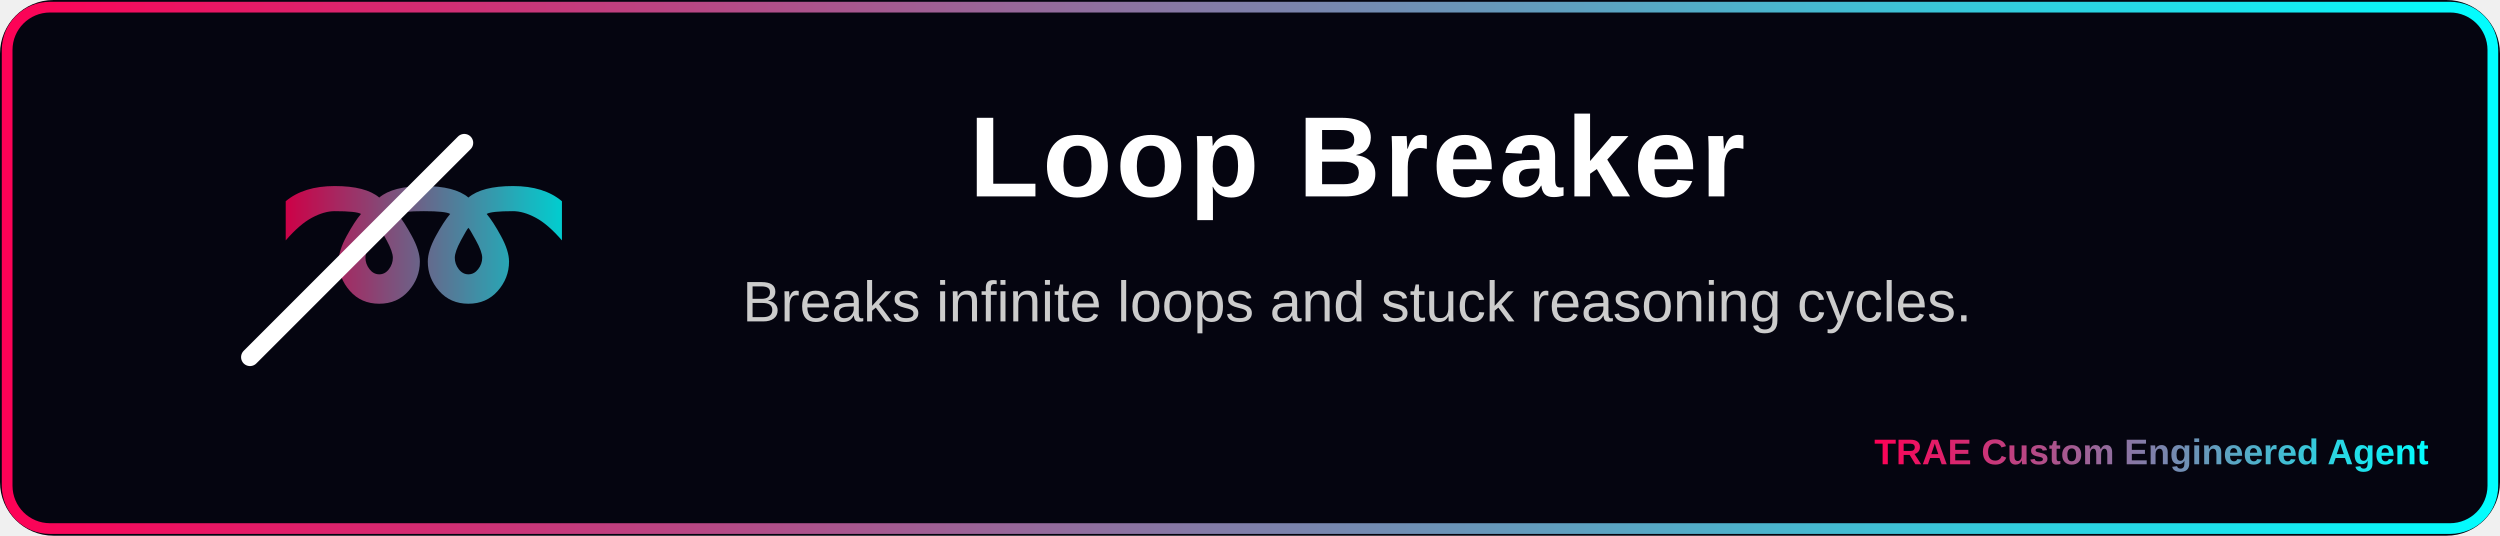
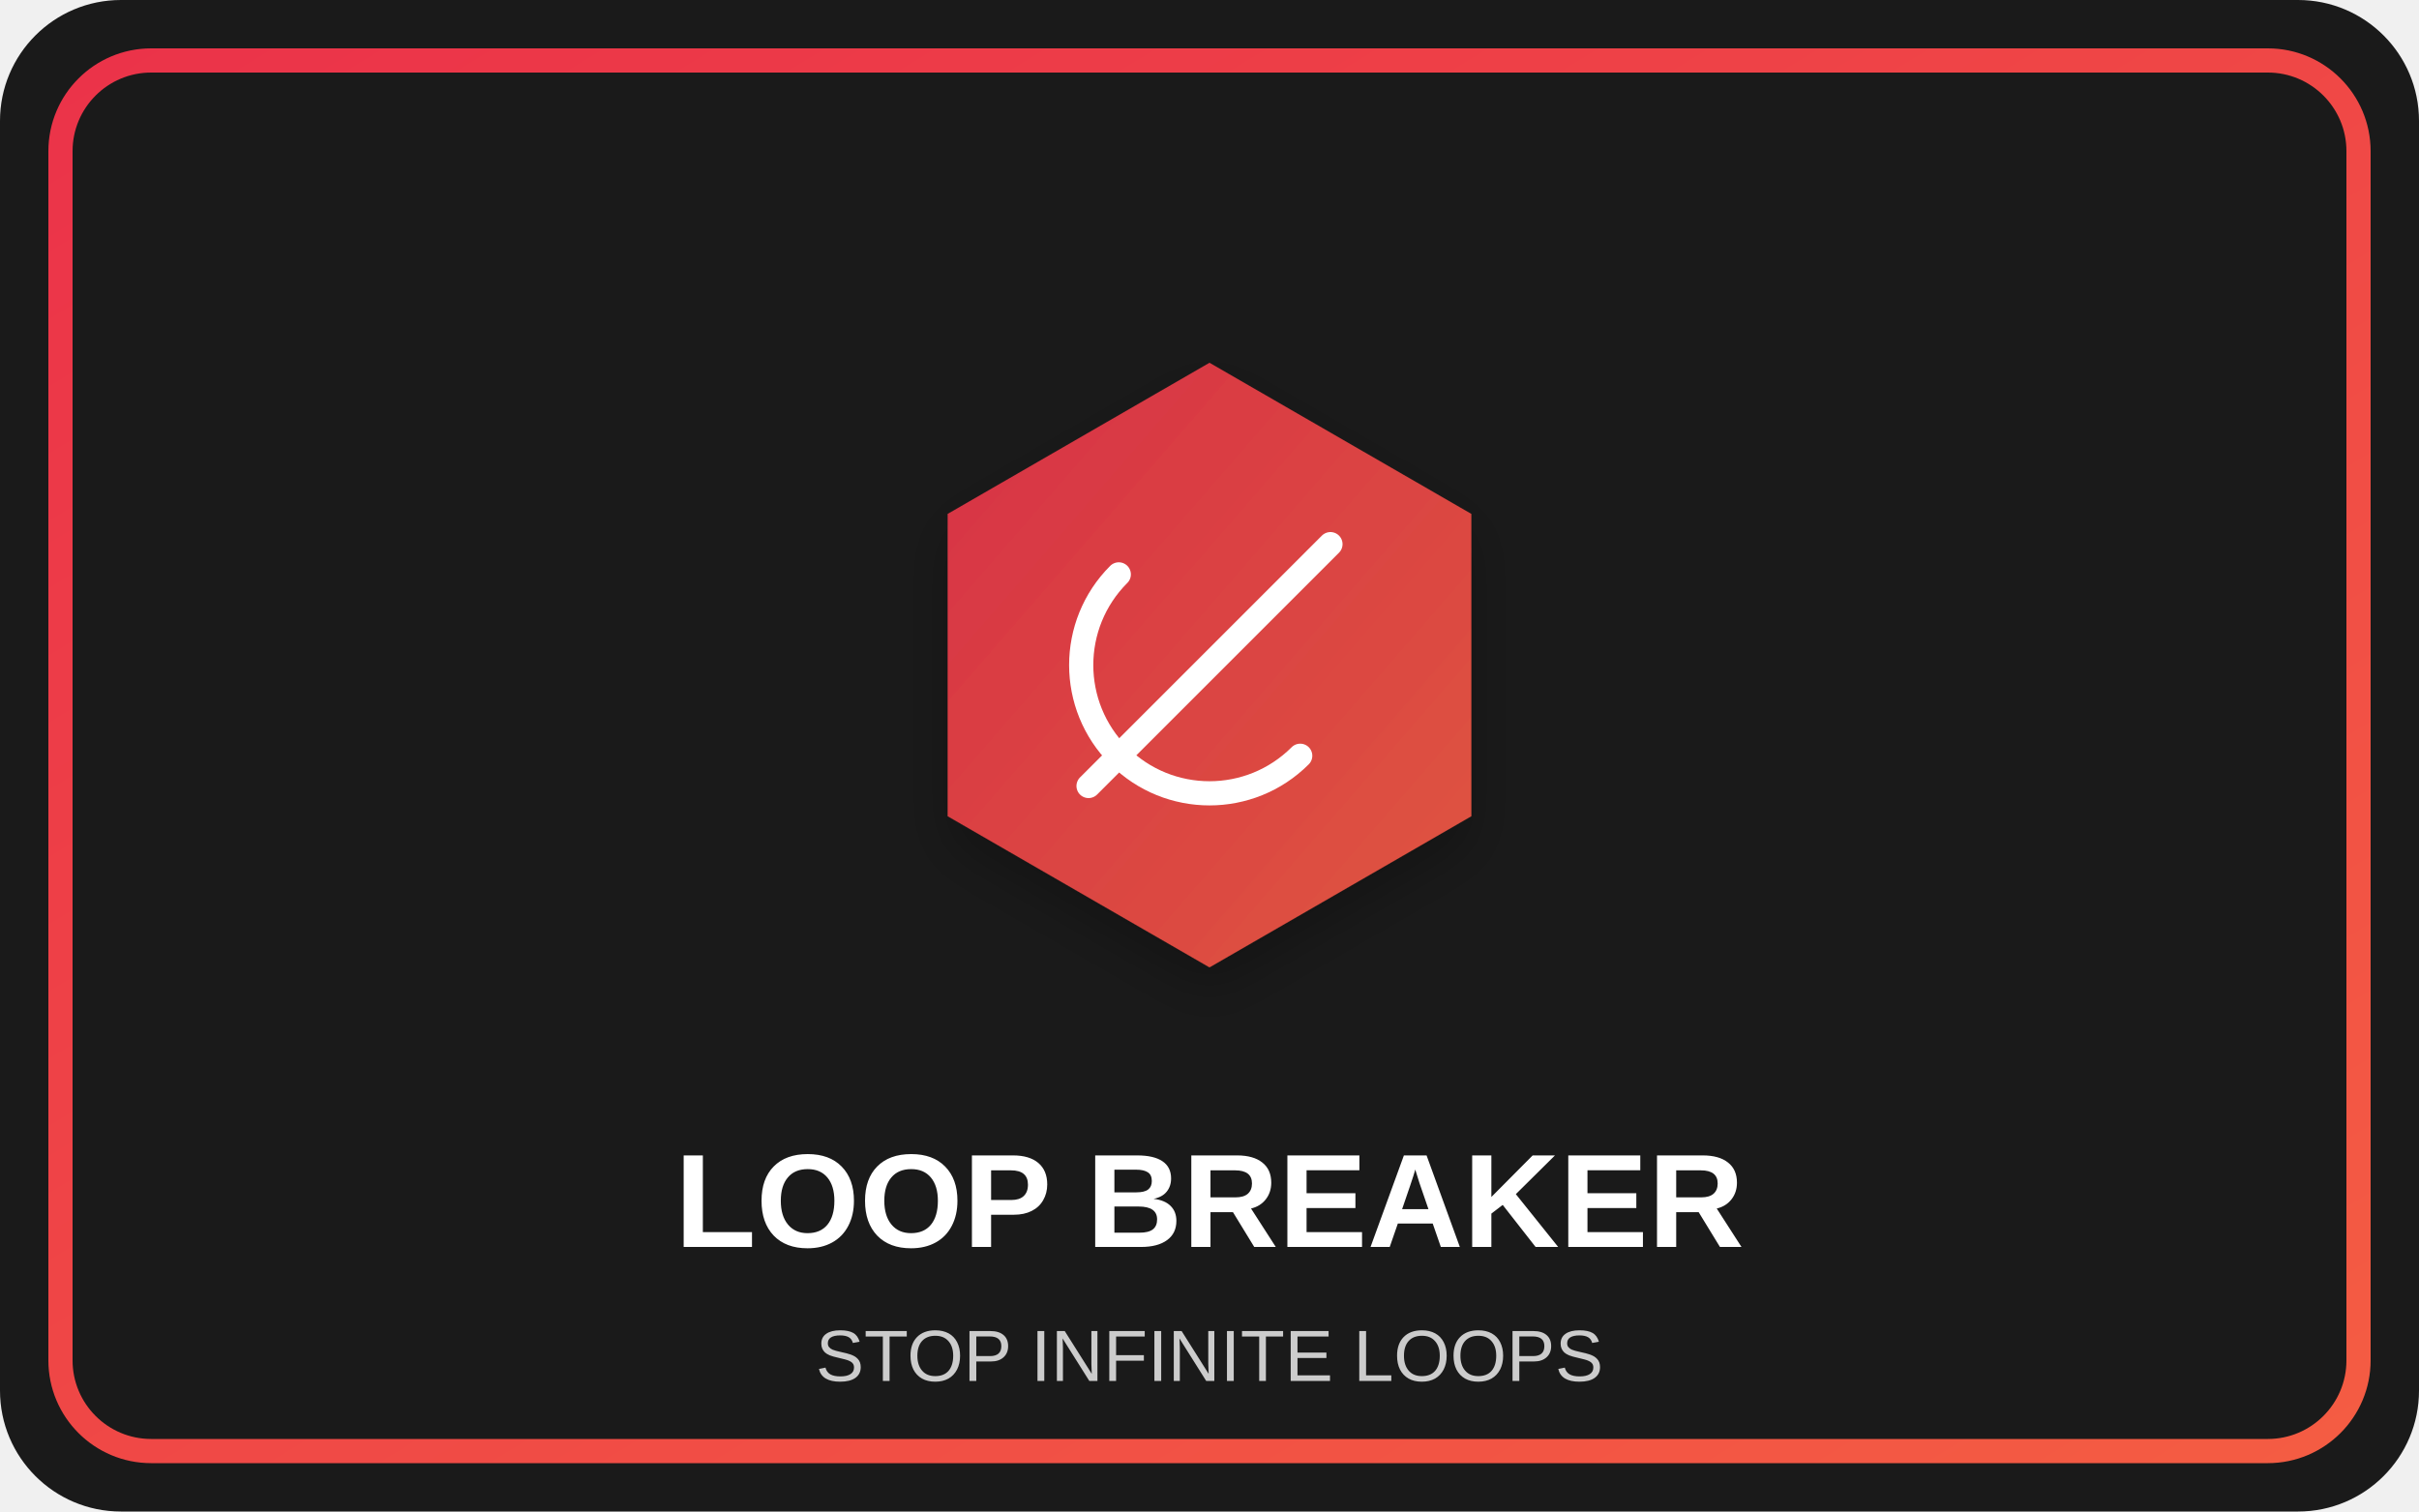
- <svg xmlns="http://www.w3.org/2000/svg" width="700" height="150" viewBox="0 0 700 150">
+ <svg xmlns="http://www.w3.org/2000/svg" viewBox="0 0 400 250">
  <defs>
-     <linearGradient id="grad_loop_ryumqg" x1="0%" y1="0%" x2="100%" y2="0%">
-       <stop offset="0%" style="stop-color:#ff0055;stop-opacity:1" />
-       <stop offset="100%" style="stop-color:#00ffff;stop-opacity:1" />
+     <linearGradient id="grad_loop" x1="0%" y1="0%" x2="100%" y2="100%">
+       <stop offset="0%" style="stop-color:#eb3349;stop-opacity:1" />
+       <stop offset="100%" style="stop-color:#f45c43;stop-opacity:1" />
    </linearGradient>
+     <filter id="shadow">
+       <feDropShadow dx="0" dy="4" stdDeviation="4" flood-opacity="0.25" />
+     </filter>
  </defs>
-   <rect width="700" height="150" fill="#050510" rx="15" ry="15" />
-   <rect x="2" y="2" width="696" height="146" fill="none" stroke="url(#grad_loop_ryumqg)" stroke-width="3" rx="12" ry="12" />
-   <text x="80" y="95" font-family="Arial, sans-serif" font-size="60" fill="url(#grad_loop_ryumqg)" opacity="0.8" font-weight="bold">➿</text>
-   <line x1="70" y1="100" x2="130" y2="40" stroke="#ffffff" stroke-width="5" stroke-linecap="round" />
-   <text x="380" y="55" font-family="Arial, Helvetica, sans-serif" font-size="32" fill="#ffffff" text-anchor="middle" font-weight="bold" letter-spacing="1">Loop Breaker</text>
-   <text x="380" y="90" font-family="Arial, Helvetica, sans-serif" font-size="16" fill="#cccccc" text-anchor="middle">Breaks infinite loops and stuck reasoning cycles.</text>
-   <text x="680" y="130" font-family="Arial, Helvetica, sans-serif" font-size="10" fill="url(#grad_loop_ryumqg)" text-anchor="end" font-weight="bold" style="text-transform: uppercase;">TRAE Custom Engineered Agent</text>
+   <rect width="400" height="250" rx="20" fill="#1a1a1a" />
+   <rect x="10" y="10" width="380" height="230" rx="15" fill="none" stroke="url(#grad_loop)" stroke-width="4" />
+   <g transform="translate(150, 60)">
+     <path d="M50 0 L93.3 25 V75 L50 100 L6.7 75 V25 Z" fill="url(#grad_loop)" filter="url(#shadow)" opacity="0.9" />
+     <path d="M35 35 A20 20 0 1 0 65 65" stroke="white" stroke-width="4" fill="none" stroke-linecap="round" />
+     <line x1="30" y1="70" x2="70" y2="30" stroke="white" stroke-width="4" stroke-linecap="round" />
+   </g>
+   <text x="50%" y="200" dominant-baseline="middle" text-anchor="middle" font-family="Arial, sans-serif" font-weight="bold" font-size="22" fill="white">LOOP BREAKER</text>
+   <text x="50%" y="225" dominant-baseline="middle" text-anchor="middle" font-family="Arial, sans-serif" font-size="12" fill="#cccccc">STOP INFINITE LOOPS</text>
</svg>
